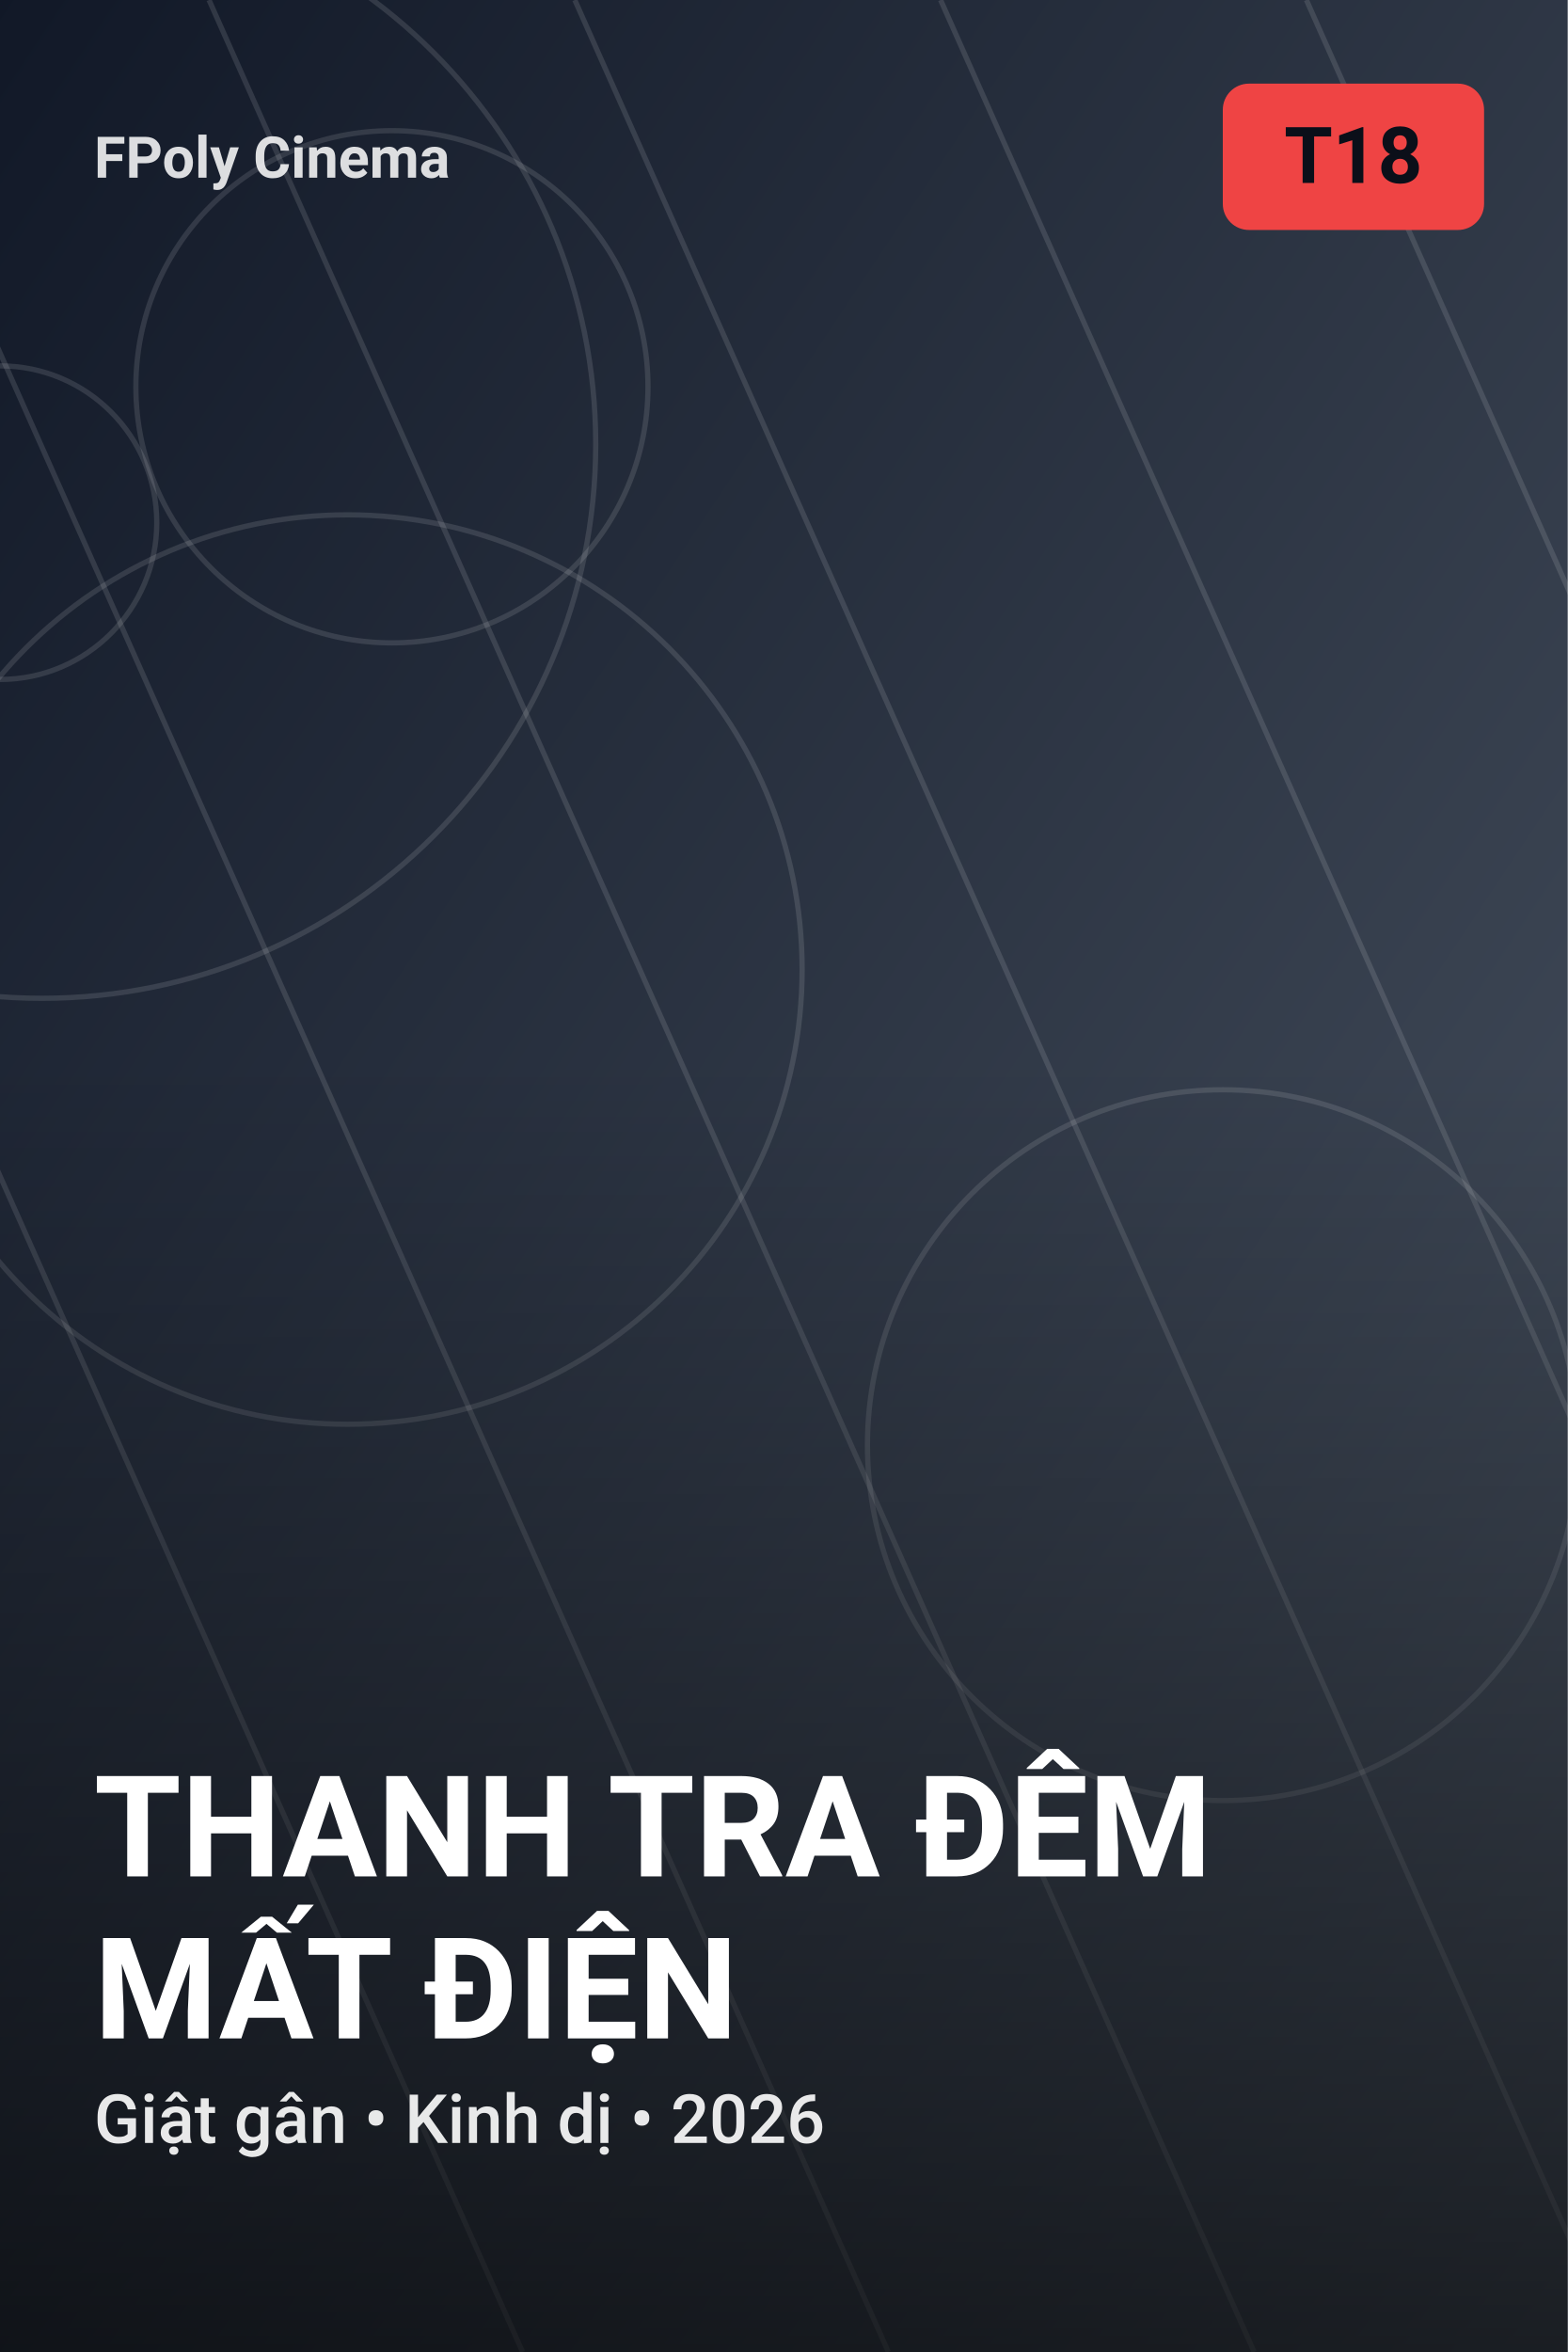
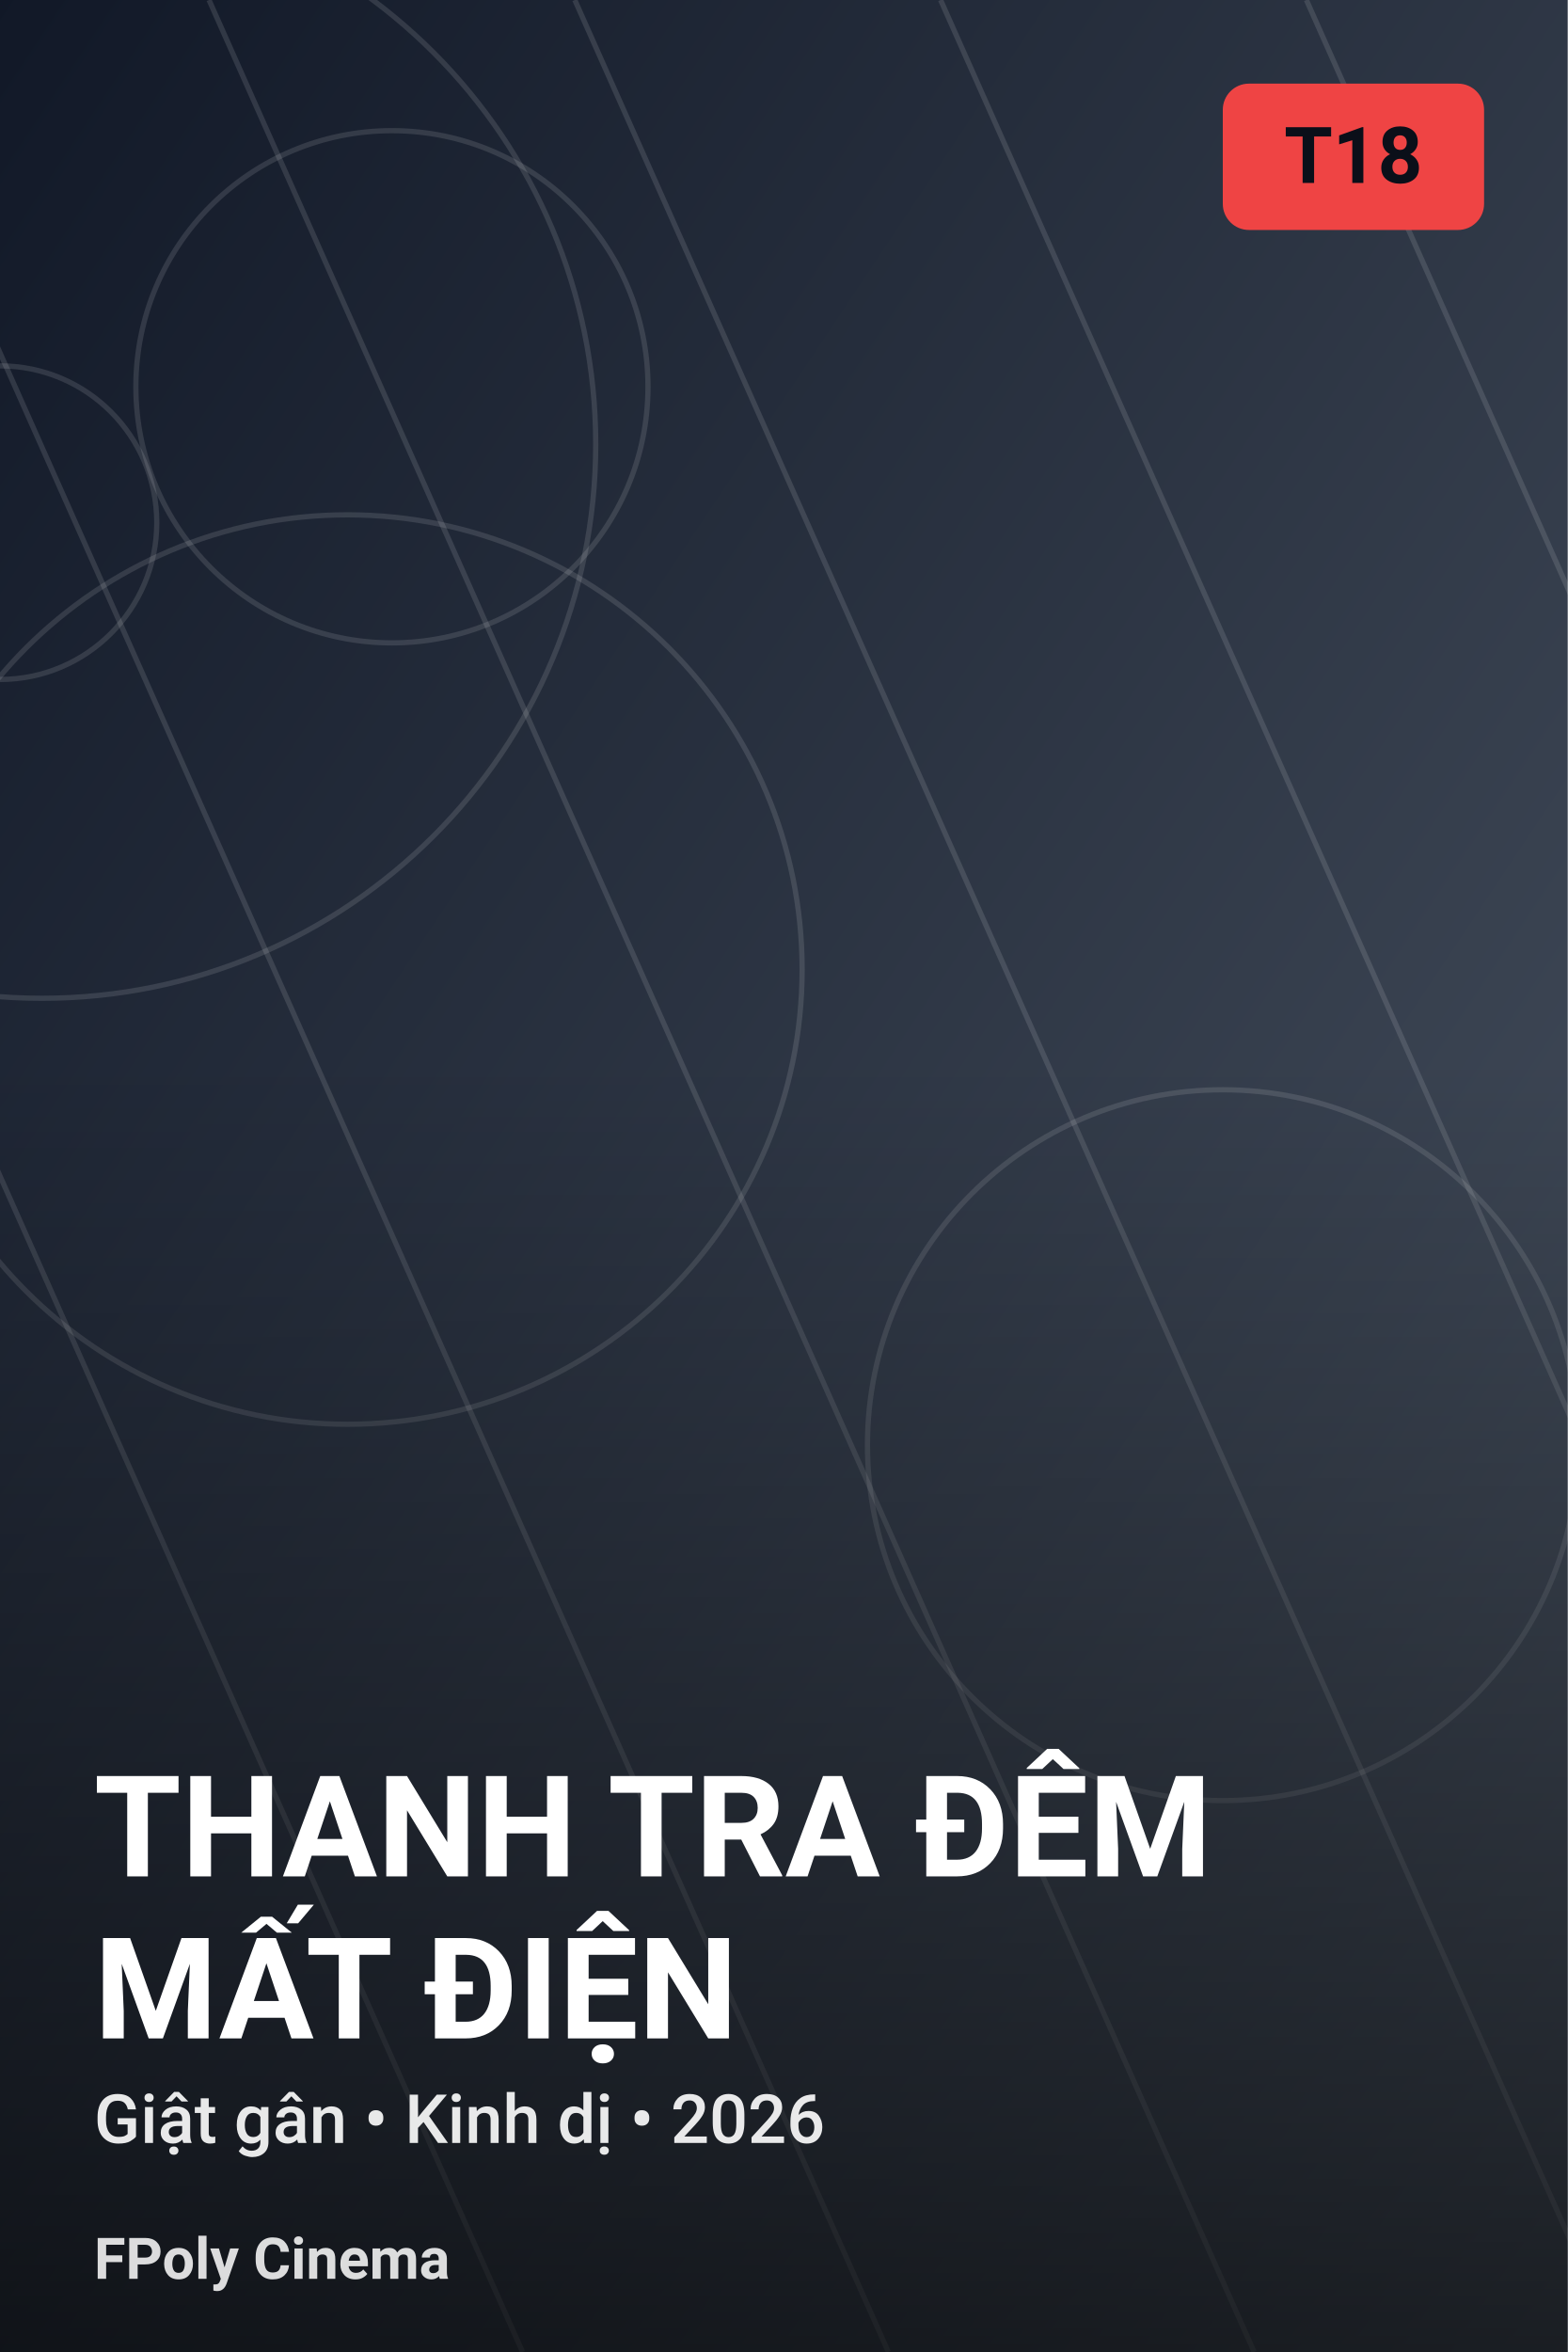
<svg xmlns="http://www.w3.org/2000/svg" width="600" height="900" viewBox="0 0 600 900" role="img" aria-label="Thanh Tra Đêm Mất Điện">
  <defs>
    <linearGradient id="bg" x1="0" y1="0" x2="1" y2="1">
      <stop offset="0" stop-color="#111827" />
      <stop offset="1" stop-color="#4B5563" />
    </linearGradient>
    <linearGradient id="shade" x1="0" y1="0" x2="0" y2="1">
      <stop offset="0.45" stop-color="#000000" stop-opacity="0" />
      <stop offset="1" stop-color="#000000" stop-opacity="0.65" />
    </linearGradient>
  </defs>
  <rect width="600" height="900" fill="url(#bg)" />
  <g fill="none" stroke="#FFFFFF" stroke-opacity="0.12" stroke-width="2">
    <circle cx="0" cy="200" r="60" />
    <circle cx="150" cy="148" r="98" />
    <circle cx="468" cy="553" r="136" />
    <circle cx="133" cy="371" r="174" />
    <circle cx="16" cy="170" r="212" />
    <line x1="-200" y1="0" x2="200" y2="900" />
    <line x1="-60" y1="0" x2="340" y2="900" />
    <line x1="80" y1="0" x2="480" y2="900" />
    <line x1="220" y1="0" x2="620" y2="900" />
    <line x1="360" y1="0" x2="760" y2="900" />
    <line x1="500" y1="0" x2="900" y2="900" />
  </g>
  <rect width="600" height="900" fill="url(#shade)" />
  <rect x="468" y="32" width="100" height="56" rx="10" fill="#EF4444" />
  <text x="518" y="70" text-anchor="middle" font-family="'Be Vietnam Pro', 'Segoe UI', Roboto, Arial, sans-serif" font-size="30" font-weight="700" fill="#0B0F19">T18</text>
-   <text x="36" y="68" font-family="'Be Vietnam Pro', 'Segoe UI', Roboto, Arial, sans-serif" font-size="22" font-weight="600" fill="#FFFFFF" fill-opacity="0.85">FPoly Cinema</text>
+   <text x="36" y="872" font-family="'Be Vietnam Pro', 'Segoe UI', Roboto, Arial, sans-serif" font-size="22" font-weight="600" fill="#FFFFFF" fill-opacity="0.85">FPoly Cinema</text>
  <g font-family="'Be Vietnam Pro', 'Segoe UI', Roboto, Arial, sans-serif" font-weight="700" font-size="54" fill="#FFFFFF">
    <text x="36" y="718">THANH TRA ĐÊM</text>
    <text x="36" y="780">MẤT ĐIỆN</text>
  </g>
  <text x="36" y="820" font-family="'Be Vietnam Pro', 'Segoe UI', Roboto, Arial, sans-serif" font-size="26" font-weight="500" fill="#FFFFFF" fill-opacity="0.9">Giật gân • Kinh dị • 2026</text>
</svg>
